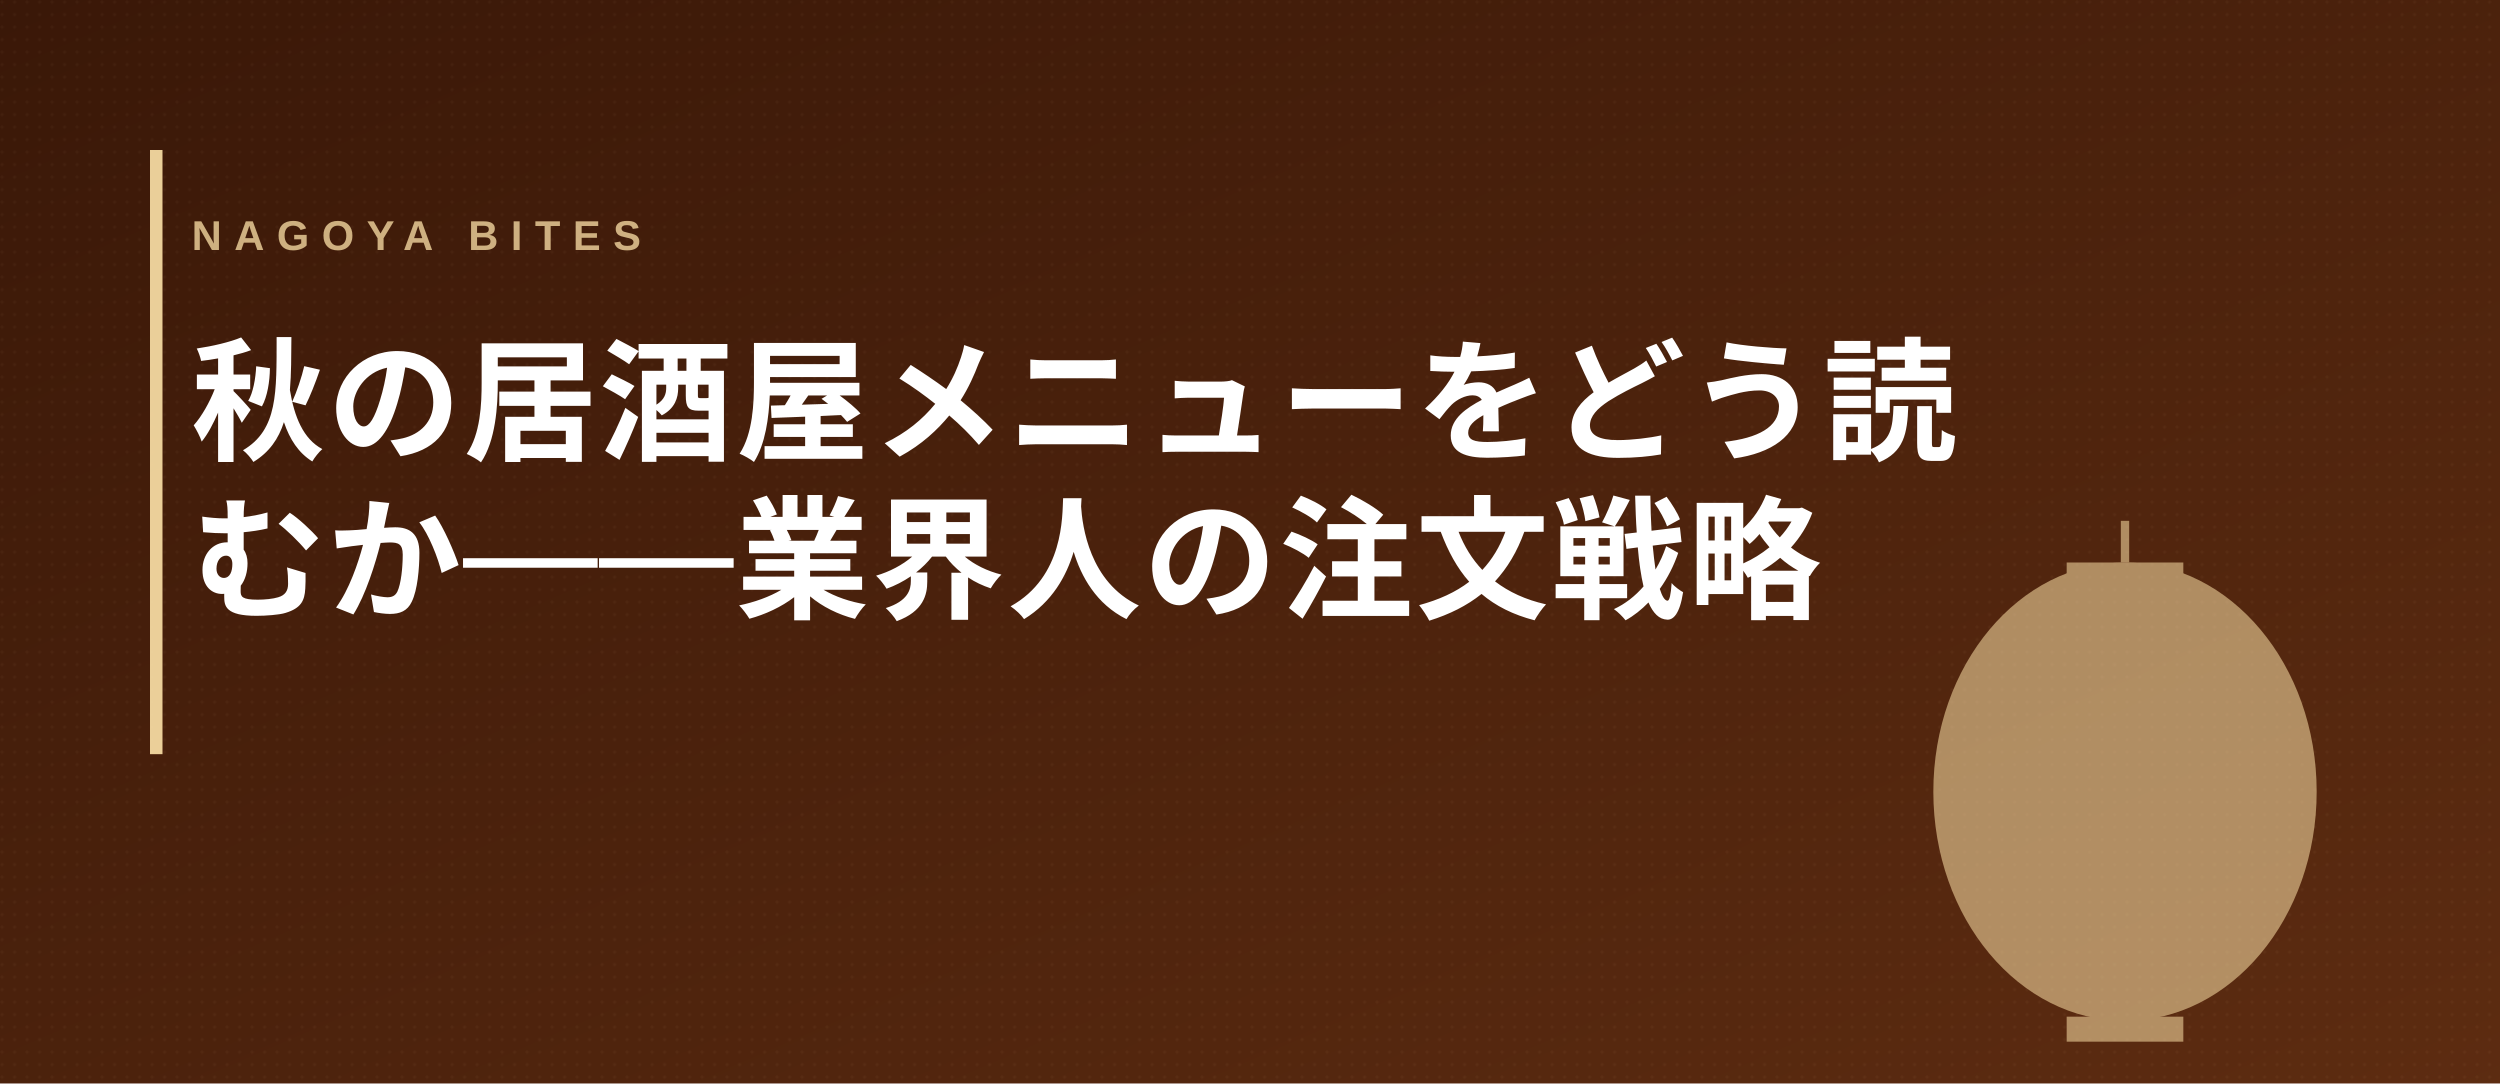
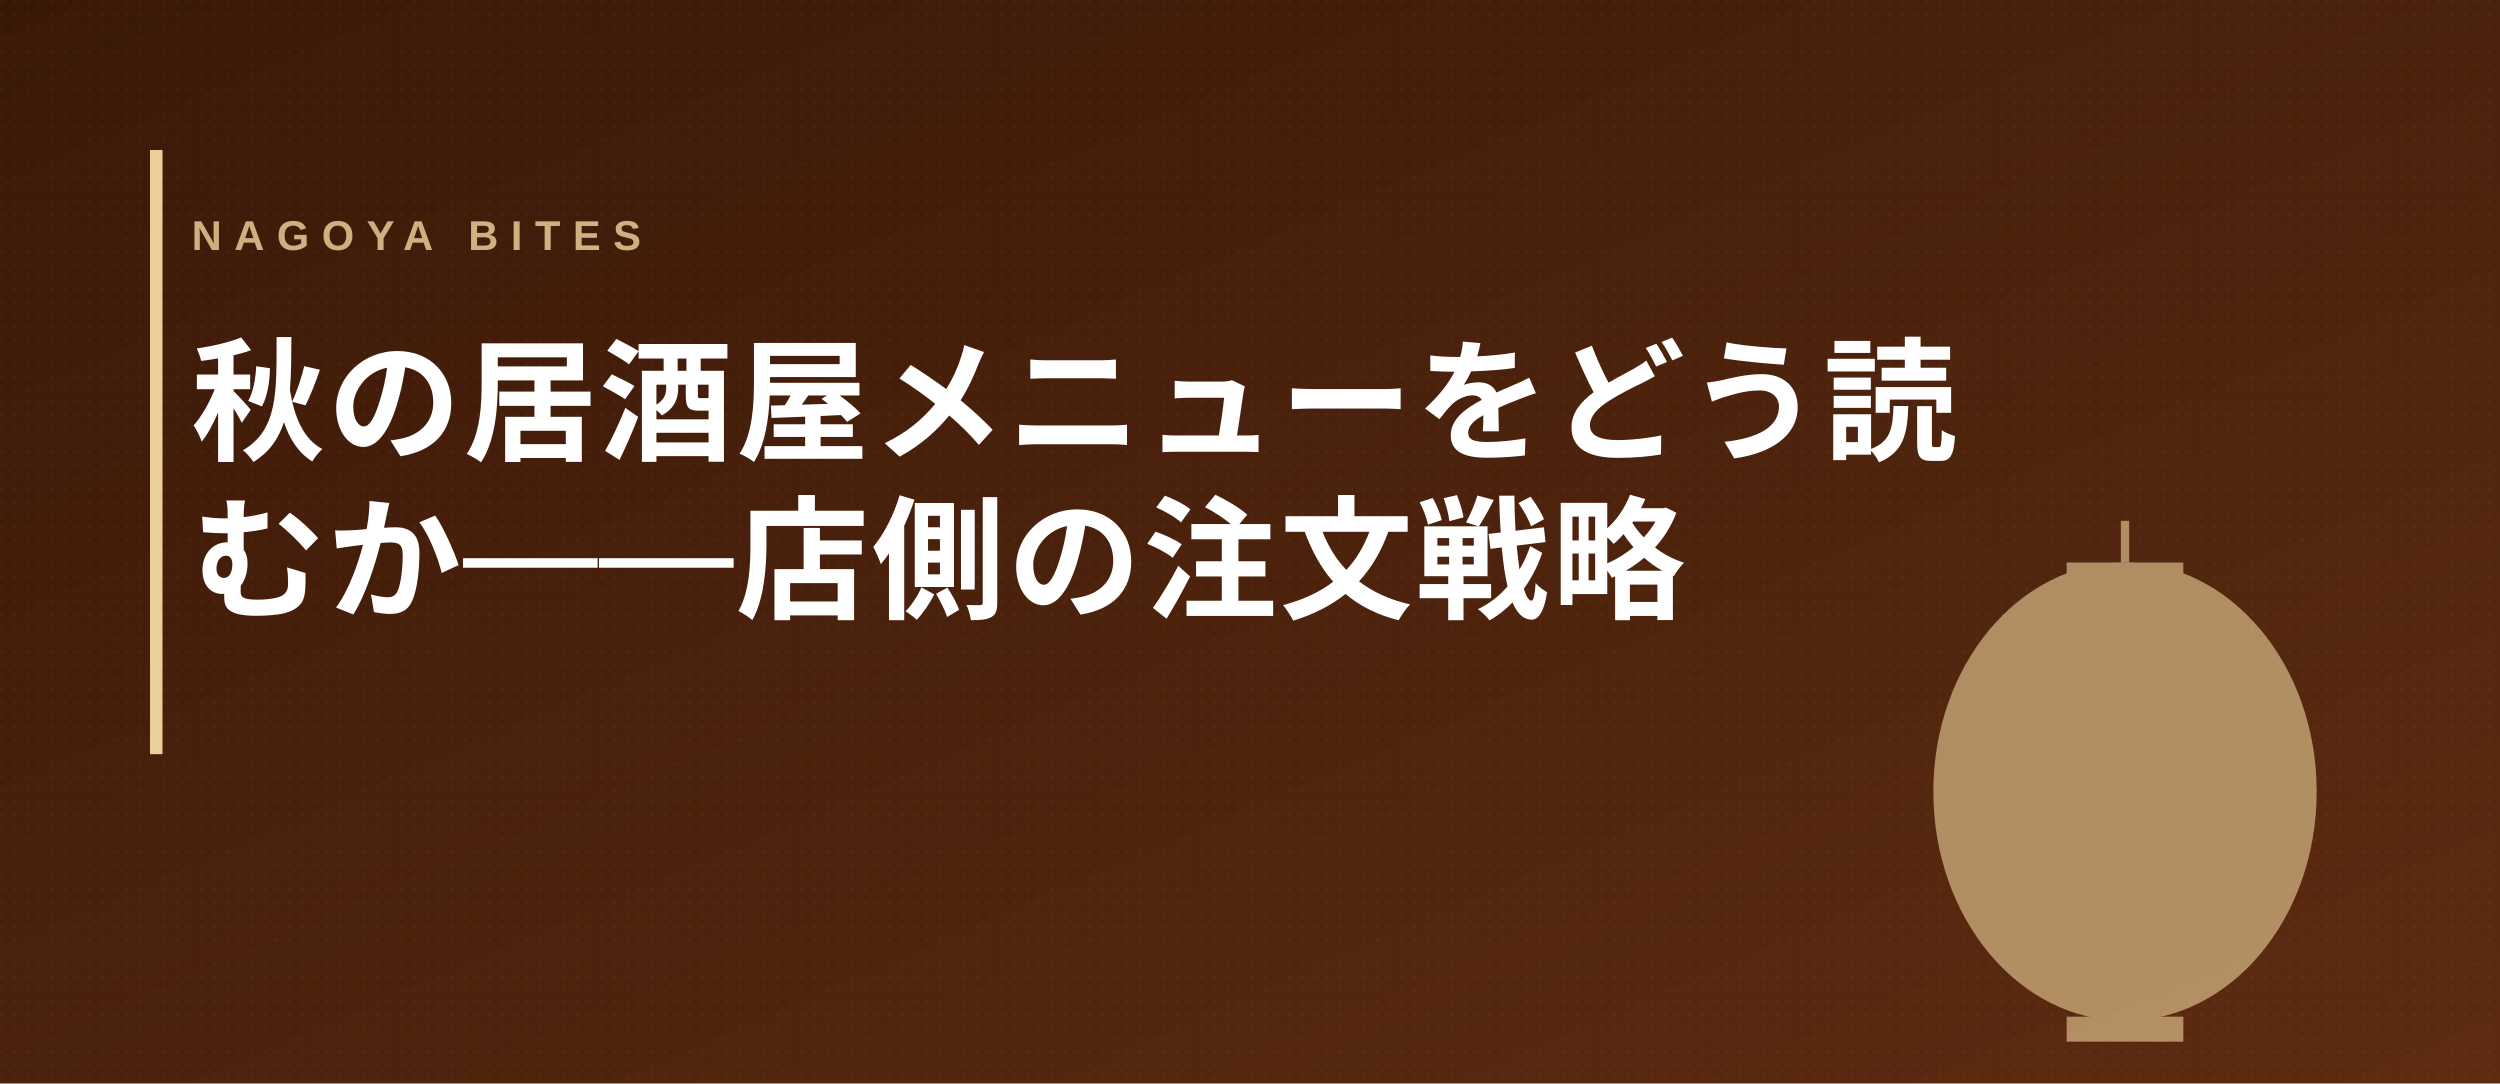
- <svg xmlns="http://www.w3.org/2000/svg" viewBox="0 0 600 260" width="600" height="260" role="img" aria-label="秋の居酒屋メニューをどう読むか——業界人の注文戦略">
+ <svg xmlns="http://www.w3.org/2000/svg" viewBox="0 0 600 260" width="600" height="260" role="img" aria-label="秋の居酒屋メニューをどう読むか——店側の注文戦略">
  <defs>
    <linearGradient id="bg" x1="0" y1="0" x2="1" y2="1">
      <stop offset="0%" stop-color="#3a1808" />
      <stop offset="100%" stop-color="#80401a" />
    </linearGradient>
    <pattern id="grain" width="3" height="3" patternUnits="userSpaceOnUse">
      <rect width="3" height="3" fill="#3a1808" />
      <circle cx="0.5" cy="0.5" r="0.4" fill="#fde2a8" opacity="0.06" />
    </pattern>
  </defs>
  <rect width="600" height="260" fill="url(#bg)" />
  <rect width="600" height="260" fill="url(#grain)" opacity=".5" />
  <g opacity=".55">
    <ellipse cx="510" cy="190" rx="46" ry="55" fill="#fde2a8" />
    <rect x="496" y="135" width="28" height="6" fill="#fde2a8" />
    <rect x="496" y="244" width="28" height="6" fill="#fde2a8" />
    <line x1="510" y1="125" x2="510" y2="135" stroke="#fde2a8" stroke-width="2" />
  </g>
  <rect x="36" y="36" width="3" height="145" fill="#fde2a8" opacity=".9" />
  <text x="46" y="108" fill="#fff" font-family="'Hiragino Mincho ProN','Yu Mincho','Noto Serif JP',serif" font-size="32" font-weight="700" letter-spacing="0.02em">秋の居酒屋メニューをどう読</text>
-   <text x="46" y="146" fill="#fff" font-family="'Hiragino Mincho ProN','Yu Mincho','Noto Serif JP',serif" font-size="32" font-weight="700" letter-spacing="0.02em">むか——業界人の注文戦略</text>
+   <text x="46" y="146" fill="#fff" font-family="'Hiragino Mincho ProN','Yu Mincho','Noto Serif JP',serif" font-size="32" font-weight="700" letter-spacing="0.02em">むか——店側の注文戦略</text>
  <text x="46" y="60" fill="#fde2a8" opacity=".75" font-family="'Helvetica Neue', Arial, sans-serif" font-size="10" font-weight="700" letter-spacing="0.3em">NAGOYA BITES</text>
</svg>
